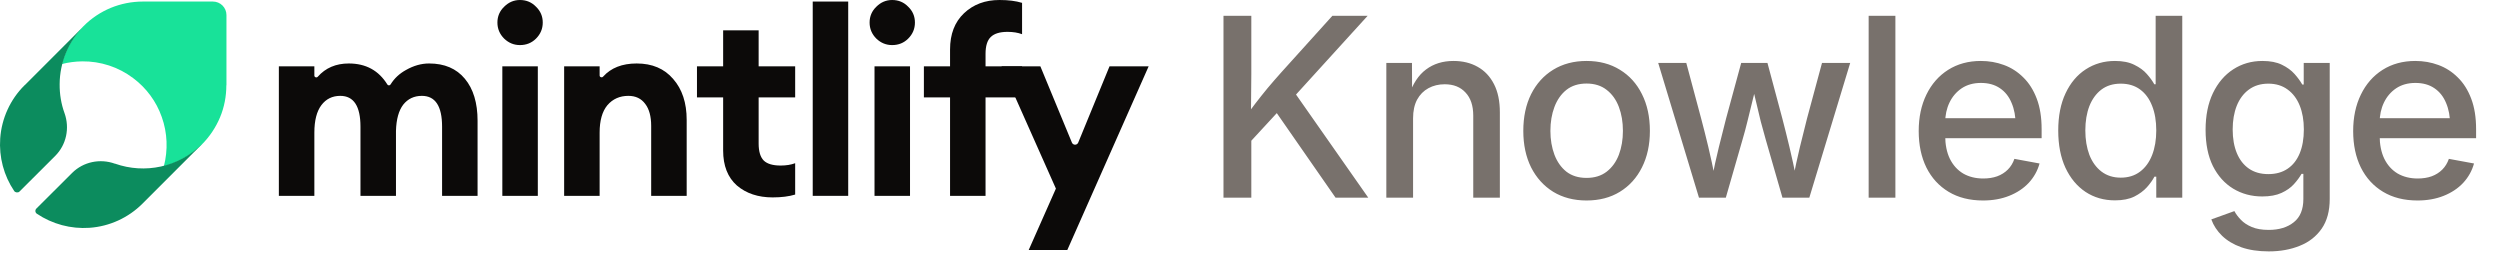
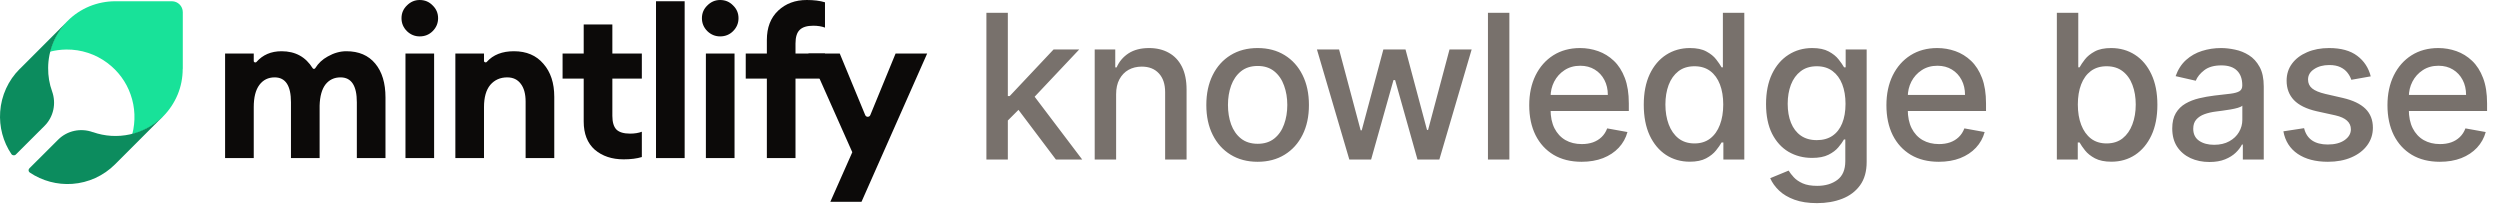
- <svg xmlns="http://www.w3.org/2000/svg" width="180" height="19" viewBox="0 0 180 19" fill="none">
+ <svg xmlns="http://www.w3.org/2000/svg" width="223" height="19" viewBox="0 0 223 19" fill="none">
  <path d="M76.846 18H74.066L76.025 13.579L72.108 4.775H74.906L77.177 10.266C77.261 10.469 77.549 10.469 77.632 10.265L79.886 4.775H82.703L76.846 18Z" fill="#0C0A09" />
  <path d="M68.404 14.101V7.013H66.52V4.775H68.404V3.563C68.404 2.456 68.74 1.585 69.411 0.951C70.083 0.317 70.934 0 71.966 0C72.601 0 73.142 0.068 73.589 0.205V2.462C73.291 2.35 72.943 2.294 72.545 2.294C71.985 2.294 71.581 2.419 71.332 2.667C71.084 2.904 70.959 3.308 70.959 3.88V4.775H73.589V7.013H70.959V14.101H68.404Z" fill="#0C0A09" />
  <path d="M64.234 3.246C63.799 3.246 63.419 3.09 63.096 2.779C62.773 2.456 62.611 2.07 62.611 1.623C62.611 1.175 62.773 0.796 63.096 0.485C63.419 0.162 63.799 0 64.234 0C64.694 0 65.079 0.162 65.39 0.485C65.714 0.796 65.875 1.175 65.875 1.623C65.875 2.07 65.714 2.456 65.39 2.779C65.079 3.09 64.694 3.246 64.234 3.246ZM62.965 14.101V4.775H65.521V14.101H62.965Z" fill="#0C0A09" />
  <path d="M58.516 14.101V0.112H61.071V14.101H58.516Z" fill="#0C0A09" />
  <path d="M55.629 14.213C54.584 14.213 53.726 13.927 53.055 13.355C52.396 12.771 52.066 11.932 52.066 10.837V7.013H50.182V4.775H52.066V2.182H54.622V4.775H57.252V7.013H54.622V10.334C54.622 10.906 54.746 11.316 54.995 11.565C55.243 11.801 55.648 11.919 56.207 11.919C56.605 11.919 56.953 11.863 57.252 11.751V14.008C56.804 14.145 56.263 14.213 55.629 14.213Z" fill="#0C0A09" />
  <path d="M40.618 14.102V4.775H43.173V5.436C43.173 5.558 43.339 5.612 43.42 5.521C43.989 4.887 44.796 4.57 45.841 4.57C46.96 4.57 47.836 4.943 48.471 5.689C49.117 6.423 49.441 7.405 49.441 8.636V14.102H46.885V9.065C46.885 8.381 46.742 7.853 46.456 7.48C46.17 7.094 45.766 6.902 45.244 6.902C44.622 6.902 44.118 7.126 43.733 7.573C43.36 8.021 43.173 8.68 43.173 9.55V14.102H40.618Z" fill="#0C0A09" />
  <path d="M37.436 3.246C37.001 3.246 36.622 3.09 36.299 2.779C35.975 2.456 35.814 2.07 35.814 1.623C35.814 1.175 35.975 0.796 36.299 0.485C36.622 0.162 37.001 0 37.436 0C37.897 0 38.282 0.162 38.593 0.485C38.916 0.796 39.078 1.175 39.078 1.623C39.078 2.07 38.916 2.456 38.593 2.779C38.282 3.09 37.897 3.246 37.436 3.246ZM36.168 14.101V4.775H38.723V14.101H36.168Z" fill="#0C0A09" />
  <path d="M31.83 14.102V9.121C31.83 7.642 31.345 6.902 30.375 6.902C29.815 6.902 29.368 7.113 29.032 7.536C28.709 7.959 28.534 8.587 28.51 9.42V14.102H25.954V9.121C25.954 7.642 25.469 6.902 24.499 6.902C23.927 6.902 23.473 7.126 23.138 7.573C22.802 8.021 22.634 8.68 22.634 9.55V14.102H20.078V4.775H22.634V5.443C22.634 5.564 22.797 5.618 22.877 5.527C23.44 4.889 24.186 4.57 25.115 4.57C26.341 4.57 27.266 5.075 27.889 6.084C27.941 6.168 28.068 6.167 28.12 6.082C28.389 5.644 28.761 5.296 29.237 5.036C29.784 4.726 30.337 4.57 30.897 4.57C32.004 4.57 32.862 4.937 33.471 5.671C34.081 6.404 34.385 7.412 34.385 8.692V14.102H31.83Z" fill="#0C0A09" />
  <path d="M16.305 6.139V1.086C16.305 0.544 15.865 0.112 15.331 0.112H10.281C9.488 0.112 8.702 0.269 7.972 0.568C7.242 0.874 6.574 1.314 6.016 1.88L5.977 1.919C5.239 2.666 4.713 3.593 4.446 4.614C4.925 4.488 5.419 4.426 5.914 4.418C7.234 4.402 8.53 4.826 9.582 5.62C10.532 6.327 11.255 7.301 11.648 8.425C12.056 9.564 12.103 10.806 11.797 11.977C12.81 11.71 13.745 11.183 14.491 10.444L14.53 10.405C15.088 9.847 15.535 9.179 15.842 8.449C16.148 7.718 16.297 6.932 16.297 6.139H16.305Z" fill="#18E299" />
  <path d="M4.295 6.053C4.303 4.503 4.921 3.016 6.008 1.904L1.807 6.108C1.791 6.124 1.775 6.131 1.76 6.147C0.735 7.165 0.117 8.527 0.015 9.967C-0.079 11.313 0.273 12.644 1.024 13.756C1.096 13.862 1.29 13.897 1.4 13.795L3.974 11.227C4.78 10.421 5.03 9.223 4.647 8.151C4.404 7.486 4.287 6.773 4.295 6.053Z" fill="#0C8C5E" />
  <path d="M14.505 10.406C13.7 11.196 12.69 11.744 11.595 11.987C10.492 12.23 9.349 12.159 8.285 11.784C8.285 11.784 8.277 11.784 8.269 11.784C7.198 11.4 6 11.65 5.195 12.449L2.62 15.016C2.511 15.126 2.526 15.306 2.659 15.392C3.77 16.136 5.101 16.496 6.446 16.402C7.886 16.3 9.24 15.682 10.265 14.656L10.304 14.617L14.505 10.414V10.406Z" fill="#0C8C5E" />
-   <path d="M89.506 10.77V8.651C89.799 8.235 90.089 7.84 90.376 7.465C90.664 7.09 90.96 6.718 91.264 6.349C91.575 5.979 91.903 5.602 92.249 5.215L95.931 1.137H98.471L92.899 7.263L92.767 7.236L89.506 10.77ZM88.091 14.232V1.137H90.095V5.329L90.069 8.317L90.095 9.293V14.232H88.091ZM96.16 14.232L91.695 7.808L92.943 6.278L98.515 14.232H96.16ZM101.741 8.52V14.232H99.816V4.529H101.662L101.671 6.911H101.425C101.712 6.044 102.128 5.408 102.673 5.004C103.218 4.594 103.877 4.389 104.65 4.389C105.312 4.389 105.892 4.529 106.39 4.811C106.894 5.092 107.287 5.508 107.568 6.059C107.849 6.604 107.99 7.28 107.99 8.089V14.232H106.074V8.326C106.074 7.611 105.89 7.058 105.52 6.665C105.157 6.267 104.656 6.067 104.017 6.067C103.584 6.067 103.194 6.161 102.848 6.349C102.503 6.536 102.23 6.812 102.031 7.175C101.838 7.538 101.741 7.986 101.741 8.52ZM114.231 14.435C113.317 14.435 112.517 14.227 111.831 13.81C111.152 13.389 110.621 12.803 110.24 12.053C109.865 11.297 109.678 10.421 109.678 9.425C109.678 8.417 109.865 7.535 110.24 6.779C110.621 6.023 111.152 5.438 111.831 5.021C112.517 4.6 113.317 4.389 114.231 4.389C115.151 4.389 115.95 4.6 116.63 5.021C117.316 5.438 117.846 6.023 118.221 6.779C118.602 7.535 118.792 8.417 118.792 9.425C118.792 10.421 118.602 11.297 118.221 12.053C117.846 12.803 117.316 13.389 116.63 13.81C115.95 14.227 115.151 14.435 114.231 14.435ZM114.231 12.809C114.811 12.809 115.294 12.659 115.681 12.36C116.073 12.056 116.366 11.648 116.56 11.139C116.753 10.623 116.85 10.052 116.85 9.425C116.85 8.786 116.753 8.212 116.56 7.702C116.366 7.187 116.073 6.776 115.681 6.472C115.294 6.167 114.811 6.015 114.231 6.015C113.651 6.015 113.167 6.167 112.78 6.472C112.4 6.776 112.113 7.187 111.919 7.702C111.726 8.212 111.629 8.786 111.629 9.425C111.629 10.052 111.726 10.623 111.919 11.139C112.113 11.648 112.4 12.056 112.78 12.36C113.167 12.659 113.651 12.809 114.231 12.809ZM122.326 14.232L119.39 4.529H121.412L122.484 8.537C122.648 9.152 122.818 9.826 122.994 10.559C123.17 11.291 123.342 12.094 123.512 12.967H123.24C123.404 12.117 123.577 11.326 123.758 10.594C123.94 9.861 124.113 9.176 124.277 8.537L125.367 4.529H127.256L128.329 8.537C128.493 9.164 128.663 9.844 128.838 10.576C129.014 11.309 129.187 12.105 129.357 12.967H129.076C129.246 12.111 129.419 11.317 129.594 10.585C129.77 9.853 129.94 9.17 130.104 8.537L131.185 4.529H133.215L130.271 14.232H128.337L127.133 10.049C127.01 9.627 126.89 9.19 126.773 8.739C126.662 8.282 126.55 7.816 126.439 7.342C126.328 6.867 126.216 6.401 126.105 5.944H126.501C126.389 6.401 126.275 6.867 126.158 7.342C126.046 7.816 125.932 8.282 125.815 8.739C125.704 9.196 125.587 9.633 125.463 10.049L124.259 14.232H122.326ZM136.468 1.137V14.232H134.543V1.137H136.468ZM142.779 14.435C141.818 14.435 140.992 14.227 140.3 13.81C139.609 13.395 139.075 12.812 138.7 12.062C138.331 11.312 138.147 10.435 138.147 9.434C138.147 8.443 138.331 7.57 138.7 6.814C139.07 6.053 139.591 5.458 140.265 5.03C140.939 4.603 141.724 4.389 142.62 4.389C143.206 4.389 143.76 4.485 144.282 4.679C144.809 4.872 145.275 5.171 145.679 5.575C146.089 5.974 146.411 6.483 146.646 7.104C146.88 7.72 146.997 8.452 146.997 9.302V9.952H139.166V8.511H146.004L145.125 8.977C145.125 8.385 145.029 7.863 144.835 7.412C144.648 6.955 144.367 6.601 143.992 6.349C143.622 6.097 143.168 5.971 142.629 5.971C142.09 5.971 141.627 6.1 141.241 6.357C140.86 6.615 140.567 6.958 140.362 7.386C140.157 7.813 140.054 8.291 140.054 8.818V9.759C140.054 10.409 140.165 10.966 140.388 11.429C140.617 11.892 140.936 12.246 141.346 12.492C141.762 12.732 142.245 12.852 142.796 12.852C143.165 12.852 143.499 12.8 143.798 12.694C144.097 12.583 144.352 12.422 144.563 12.211C144.774 12 144.932 11.742 145.037 11.438L146.848 11.771C146.701 12.299 146.441 12.765 146.066 13.169C145.691 13.567 145.222 13.878 144.659 14.101C144.103 14.323 143.476 14.435 142.779 14.435ZM152.28 14.426C151.483 14.426 150.777 14.224 150.162 13.819C149.547 13.409 149.063 12.829 148.712 12.079C148.366 11.329 148.193 10.435 148.193 9.398C148.193 8.355 148.369 7.462 148.72 6.718C149.072 5.968 149.555 5.394 150.171 4.995C150.792 4.591 151.495 4.389 152.28 4.389C152.842 4.389 153.308 4.482 153.677 4.67C154.052 4.852 154.351 5.071 154.574 5.329C154.802 5.587 154.981 5.833 155.11 6.067H155.207V1.137H157.123V14.232H155.251V12.721H155.119C154.99 12.967 154.808 13.222 154.574 13.485C154.34 13.743 154.038 13.966 153.669 14.153C153.299 14.335 152.837 14.426 152.28 14.426ZM152.693 12.791C153.238 12.791 153.701 12.648 154.082 12.36C154.463 12.073 154.753 11.675 154.952 11.165C155.151 10.655 155.251 10.063 155.251 9.39C155.251 8.71 155.151 8.121 154.952 7.623C154.758 7.119 154.471 6.727 154.09 6.445C153.71 6.164 153.244 6.023 152.693 6.023C152.142 6.023 151.676 6.167 151.296 6.454C150.921 6.741 150.633 7.137 150.434 7.641C150.241 8.145 150.144 8.728 150.144 9.39C150.144 10.046 150.241 10.632 150.434 11.148C150.633 11.657 150.923 12.059 151.304 12.352C151.691 12.645 152.154 12.791 152.693 12.791ZM163.355 18.1C162.593 18.1 161.931 18 161.368 17.801C160.812 17.602 160.352 17.326 159.988 16.975C159.631 16.629 159.373 16.236 159.215 15.797L160.876 15.199C160.987 15.41 161.143 15.618 161.342 15.823C161.541 16.034 161.802 16.207 162.124 16.342C162.446 16.482 162.854 16.553 163.346 16.553C164.096 16.553 164.699 16.368 165.156 15.999C165.613 15.636 165.842 15.079 165.842 14.329V12.519H165.71C165.569 12.765 165.385 13.014 165.156 13.266C164.934 13.512 164.638 13.72 164.269 13.89C163.899 14.06 163.437 14.145 162.88 14.145C162.106 14.145 161.409 13.957 160.788 13.582C160.173 13.207 159.687 12.665 159.329 11.956C158.978 11.241 158.802 10.371 158.802 9.346C158.802 8.326 158.978 7.447 159.329 6.709C159.687 5.965 160.173 5.394 160.788 4.995C161.409 4.591 162.112 4.389 162.897 4.389C163.46 4.389 163.926 4.479 164.295 4.661C164.67 4.843 164.975 5.065 165.209 5.329C165.443 5.593 165.628 5.845 165.763 6.085H165.868V4.529H167.74V14.32C167.74 15.193 167.547 15.908 167.16 16.465C166.773 17.021 166.249 17.432 165.587 17.695C164.925 17.965 164.181 18.1 163.355 18.1ZM163.319 12.536C163.864 12.536 164.327 12.407 164.708 12.149C165.089 11.892 165.379 11.523 165.578 11.042C165.777 10.562 165.877 9.987 165.877 9.319C165.877 8.663 165.777 8.089 165.578 7.597C165.379 7.104 165.089 6.721 164.708 6.445C164.327 6.164 163.864 6.023 163.319 6.023C162.769 6.023 162.3 6.167 161.913 6.454C161.532 6.735 161.242 7.125 161.043 7.623C160.85 8.115 160.753 8.681 160.753 9.319C160.753 9.976 160.853 10.544 161.052 11.024C161.251 11.505 161.541 11.877 161.922 12.141C162.303 12.404 162.769 12.536 163.319 12.536ZM174.06 14.435C173.099 14.435 172.273 14.227 171.581 13.81C170.89 13.395 170.357 12.812 169.982 12.062C169.613 11.312 169.428 10.435 169.428 9.434C169.428 8.443 169.613 7.57 169.982 6.814C170.351 6.053 170.872 5.458 171.546 5.03C172.22 4.603 173.005 4.389 173.902 4.389C174.488 4.389 175.041 4.485 175.563 4.679C176.09 4.872 176.556 5.171 176.96 5.575C177.37 5.974 177.693 6.483 177.927 7.104C178.162 7.72 178.279 8.452 178.279 9.302V9.952H170.448V8.511H177.286L176.407 8.977C176.407 8.385 176.31 7.863 176.117 7.412C175.929 6.955 175.648 6.601 175.273 6.349C174.904 6.097 174.45 5.971 173.911 5.971C173.371 5.971 172.909 6.1 172.522 6.357C172.141 6.615 171.848 6.958 171.643 7.386C171.438 7.813 171.335 8.291 171.335 8.818V9.759C171.335 10.409 171.447 10.966 171.669 11.429C171.898 11.892 172.217 12.246 172.627 12.492C173.043 12.732 173.527 12.852 174.078 12.852C174.447 12.852 174.781 12.8 175.079 12.694C175.378 12.583 175.633 12.422 175.844 12.211C176.055 12 176.213 11.742 176.319 11.438L178.129 11.771C177.983 12.299 177.722 12.765 177.347 13.169C176.972 13.567 176.503 13.878 175.941 14.101C175.384 14.323 174.757 14.435 174.06 14.435Z" fill="#78716C" />
+   <path d="M89.745 10.902L89.733 8.569H90.065L93.977 4.414H96.265L91.803 9.144H91.503L89.745 10.902ZM87.987 14.232V1.142H89.899V14.232H87.987ZM94.188 14.232L90.672 9.566L91.989 8.23L96.534 14.232H94.188ZM99.558 8.403V14.232H97.647V4.414H99.481V6.012H99.603C99.829 5.492 100.182 5.075 100.664 4.759C101.15 4.444 101.761 4.286 102.499 4.286C103.168 4.286 103.754 4.427 104.256 4.708C104.759 4.985 105.149 5.399 105.426 5.948C105.703 6.498 105.842 7.178 105.842 7.987V14.232H103.93V8.218C103.93 7.506 103.745 6.95 103.374 6.549C103.004 6.144 102.494 5.942 101.847 5.942C101.403 5.942 101.009 6.038 100.664 6.23C100.323 6.421 100.053 6.703 99.852 7.073C99.656 7.44 99.558 7.883 99.558 8.403ZM112.18 14.431C111.26 14.431 110.457 14.22 109.771 13.798C109.085 13.376 108.552 12.786 108.173 12.027C107.793 11.269 107.604 10.382 107.604 9.368C107.604 8.35 107.793 7.459 108.173 6.696C108.552 5.933 109.085 5.341 109.771 4.919C110.457 4.497 111.26 4.286 112.18 4.286C113.101 4.286 113.904 4.497 114.59 4.919C115.276 5.341 115.809 5.933 116.188 6.696C116.568 7.459 116.757 8.35 116.757 9.368C116.757 10.382 116.568 11.269 116.188 12.027C115.809 12.786 115.276 13.376 114.59 13.798C113.904 14.22 113.101 14.431 112.18 14.431ZM112.187 12.826C112.783 12.826 113.278 12.668 113.67 12.353C114.062 12.038 114.352 11.618 114.539 11.094C114.731 10.57 114.827 9.992 114.827 9.362C114.827 8.735 114.731 8.16 114.539 7.636C114.352 7.107 114.062 6.683 113.67 6.364C113.278 6.044 112.783 5.884 112.187 5.884C111.586 5.884 111.087 6.044 110.691 6.364C110.299 6.683 110.007 7.107 109.815 7.636C109.628 8.16 109.534 8.735 109.534 9.362C109.534 9.992 109.628 10.57 109.815 11.094C110.007 11.618 110.299 12.038 110.691 12.353C111.087 12.668 111.586 12.826 112.187 12.826ZM120.36 14.232L117.471 4.414H119.446L121.37 11.624H121.466L123.396 4.414H125.372L127.289 11.592H127.385L129.296 4.414H131.271L128.389 14.232H126.439L124.445 7.144H124.298L122.303 14.232H120.36ZM134.636 1.142V14.232H132.725V1.142H134.636ZM141.079 14.431C140.112 14.431 139.279 14.224 138.58 13.81C137.885 13.393 137.348 12.807 136.969 12.053C136.594 11.294 136.407 10.406 136.407 9.387C136.407 8.382 136.594 7.495 136.969 6.728C137.348 5.961 137.877 5.362 138.554 4.932C139.236 4.502 140.033 4.286 140.945 4.286C141.499 4.286 142.036 4.378 142.556 4.561C143.076 4.745 143.542 5.032 143.956 5.424C144.369 5.816 144.695 6.325 144.934 6.952C145.172 7.574 145.291 8.33 145.291 9.221V9.899H137.487V8.467H143.419C143.419 7.964 143.316 7.519 143.112 7.131C142.907 6.739 142.62 6.43 142.249 6.204C141.882 5.978 141.452 5.865 140.958 5.865C140.421 5.865 139.952 5.997 139.551 6.262C139.155 6.521 138.848 6.862 138.631 7.284C138.418 7.702 138.311 8.156 138.311 8.646V9.764C138.311 10.421 138.426 10.979 138.657 11.439C138.891 11.899 139.217 12.251 139.635 12.494C140.052 12.732 140.54 12.852 141.098 12.852C141.461 12.852 141.791 12.801 142.089 12.698C142.387 12.592 142.645 12.434 142.863 12.225C143.08 12.017 143.246 11.759 143.361 11.452L145.17 11.778C145.025 12.31 144.765 12.777 144.39 13.178C144.019 13.574 143.553 13.883 142.99 14.105C142.432 14.322 141.795 14.431 141.079 14.431ZM150.727 14.424C149.935 14.424 149.227 14.222 148.605 13.817C147.987 13.408 147.502 12.826 147.148 12.072C146.798 11.313 146.624 10.404 146.624 9.343C146.624 8.281 146.801 7.374 147.154 6.62C147.512 5.865 148.002 5.288 148.624 4.887C149.247 4.487 149.952 4.286 150.74 4.286C151.35 4.286 151.84 4.389 152.21 4.593C152.585 4.793 152.875 5.028 153.08 5.296C153.289 5.565 153.45 5.801 153.566 6.006H153.681V1.142H155.592V14.232H153.725V12.705H153.566C153.45 12.914 153.284 13.152 153.067 13.421C152.854 13.689 152.56 13.924 152.185 14.124C151.81 14.324 151.324 14.424 150.727 14.424ZM151.149 12.794C151.699 12.794 152.164 12.649 152.543 12.36C152.926 12.066 153.216 11.659 153.412 11.139C153.612 10.619 153.713 10.014 153.713 9.323C153.713 8.642 153.615 8.045 153.419 7.534C153.223 7.022 152.935 6.624 152.556 6.338C152.176 6.053 151.708 5.91 151.149 5.91C150.574 5.91 150.095 6.059 149.711 6.357C149.328 6.656 149.038 7.063 148.842 7.578C148.65 8.094 148.554 8.676 148.554 9.323C148.554 9.98 148.652 10.57 148.848 11.094C149.044 11.618 149.334 12.034 149.718 12.34C150.105 12.643 150.583 12.794 151.149 12.794ZM162.076 18.119C161.296 18.119 160.625 18.017 160.063 17.812C159.504 17.607 159.048 17.337 158.695 17C158.341 16.663 158.077 16.295 157.902 15.894L159.545 15.217C159.66 15.404 159.813 15.602 160.005 15.811C160.201 16.024 160.465 16.205 160.798 16.355C161.134 16.504 161.567 16.578 162.095 16.578C162.82 16.578 163.418 16.401 163.891 16.048C164.364 15.698 164.601 15.14 164.601 14.373V12.443H164.48C164.364 12.652 164.198 12.884 163.981 13.139C163.768 13.395 163.474 13.617 163.099 13.804C162.724 13.992 162.236 14.085 161.635 14.085C160.859 14.085 160.161 13.904 159.538 13.542C158.921 13.176 158.431 12.636 158.068 11.925C157.71 11.209 157.531 10.329 157.531 9.285C157.531 8.241 157.708 7.346 158.062 6.6C158.42 5.855 158.91 5.284 159.532 4.887C160.154 4.487 160.859 4.286 161.648 4.286C162.257 4.286 162.749 4.389 163.124 4.593C163.499 4.793 163.791 5.028 164 5.296C164.213 5.565 164.377 5.801 164.492 6.006H164.633V4.414H166.506V14.45C166.506 15.293 166.31 15.986 165.918 16.527C165.526 17.068 164.995 17.469 164.326 17.729C163.661 17.989 162.911 18.119 162.076 18.119ZM162.057 12.5C162.607 12.5 163.071 12.372 163.45 12.117C163.834 11.857 164.124 11.486 164.32 11.004C164.52 10.519 164.62 9.937 164.62 9.259C164.62 8.599 164.522 8.017 164.326 7.514C164.13 7.012 163.842 6.62 163.463 6.338C163.084 6.053 162.615 5.91 162.057 5.91C161.482 5.91 161.002 6.059 160.619 6.357C160.235 6.651 159.945 7.052 159.749 7.559C159.558 8.066 159.462 8.633 159.462 9.259C159.462 9.903 159.56 10.467 159.756 10.953C159.952 11.439 160.242 11.818 160.625 12.091C161.013 12.364 161.49 12.5 162.057 12.5ZM172.941 14.431C171.973 14.431 171.14 14.224 170.441 13.81C169.747 13.393 169.21 12.807 168.83 12.053C168.455 11.294 168.268 10.406 168.268 9.387C168.268 8.382 168.455 7.495 168.83 6.728C169.21 5.961 169.738 5.362 170.416 4.932C171.097 4.502 171.894 4.286 172.806 4.286C173.36 4.286 173.897 4.378 174.417 4.561C174.937 4.745 175.404 5.032 175.817 5.424C176.23 5.816 176.556 6.325 176.795 6.952C177.034 7.574 177.153 8.33 177.153 9.221V9.899H169.348V8.467H175.28C175.28 7.964 175.178 7.519 174.973 7.131C174.769 6.739 174.481 6.43 174.11 6.204C173.744 5.978 173.313 5.865 172.819 5.865C172.282 5.865 171.813 5.997 171.413 6.262C171.017 6.521 170.71 6.862 170.492 7.284C170.279 7.702 170.173 8.156 170.173 8.646V9.764C170.173 10.421 170.288 10.979 170.518 11.439C170.752 11.899 171.078 12.251 171.496 12.494C171.914 12.732 172.401 12.852 172.96 12.852C173.322 12.852 173.652 12.801 173.95 12.698C174.249 12.592 174.507 12.434 174.724 12.225C174.941 12.017 175.107 11.759 175.222 11.452L177.031 11.778C176.887 12.31 176.627 12.777 176.252 13.178C175.881 13.574 175.414 13.883 174.852 14.105C174.294 14.322 173.656 14.431 172.941 14.431ZM183.471 14.232V1.142H185.382V6.006H185.497C185.608 5.801 185.767 5.565 185.976 5.296C186.185 5.028 186.475 4.793 186.846 4.593C187.216 4.389 187.706 4.286 188.316 4.286C189.108 4.286 189.816 4.487 190.438 4.887C191.06 5.288 191.548 5.865 191.902 6.62C192.26 7.374 192.439 8.281 192.439 9.343C192.439 10.404 192.262 11.313 191.908 12.072C191.554 12.826 191.069 13.408 190.451 13.817C189.833 14.222 189.127 14.424 188.335 14.424C187.738 14.424 187.25 14.324 186.871 14.124C186.496 13.924 186.202 13.689 185.989 13.421C185.776 13.152 185.612 12.914 185.497 12.705H185.337V14.232H183.471ZM185.343 9.323C185.343 10.014 185.444 10.619 185.644 11.139C185.844 11.659 186.134 12.066 186.513 12.36C186.892 12.649 187.357 12.794 187.907 12.794C188.478 12.794 188.955 12.643 189.338 12.34C189.722 12.034 190.012 11.618 190.208 11.094C190.408 10.57 190.508 9.98 190.508 9.323C190.508 8.676 190.41 8.094 190.214 7.578C190.022 7.063 189.733 6.656 189.345 6.357C188.961 6.059 188.482 5.91 187.907 5.91C187.353 5.91 186.884 6.053 186.5 6.338C186.121 6.624 185.833 7.022 185.637 7.534C185.441 8.045 185.343 8.642 185.343 9.323ZM197.082 14.45C196.46 14.45 195.897 14.335 195.394 14.105C194.892 13.87 194.493 13.531 194.199 13.088C193.909 12.645 193.764 12.102 193.764 11.458C193.764 10.904 193.871 10.448 194.084 10.09C194.297 9.732 194.585 9.449 194.947 9.24C195.309 9.031 195.714 8.874 196.161 8.767C196.609 8.661 197.065 8.58 197.529 8.524C198.117 8.456 198.595 8.401 198.961 8.358C199.328 8.311 199.594 8.237 199.76 8.134C199.926 8.032 200.01 7.866 200.01 7.636V7.591C200.01 7.033 199.852 6.6 199.536 6.293C199.225 5.987 198.761 5.833 198.143 5.833C197.5 5.833 196.992 5.976 196.622 6.262C196.255 6.543 196.002 6.856 195.861 7.201L194.065 6.792C194.278 6.195 194.589 5.714 194.998 5.347C195.411 4.977 195.887 4.708 196.424 4.542C196.96 4.372 197.525 4.286 198.117 4.286C198.51 4.286 198.925 4.333 199.364 4.427C199.807 4.517 200.22 4.683 200.604 4.926C200.992 5.168 201.309 5.516 201.556 5.968C201.804 6.415 201.927 6.997 201.927 7.713V14.232H200.061V12.89H199.984C199.86 13.137 199.675 13.38 199.428 13.619C199.181 13.857 198.863 14.056 198.475 14.213C198.088 14.371 197.623 14.45 197.082 14.45ZM197.497 12.916C198.026 12.916 198.478 12.811 198.853 12.602C199.232 12.394 199.519 12.121 199.715 11.784C199.916 11.443 200.016 11.079 200.016 10.691V9.426C199.948 9.494 199.816 9.558 199.62 9.617C199.428 9.673 199.208 9.722 198.961 9.764C198.714 9.803 198.473 9.839 198.239 9.873C198.005 9.903 197.809 9.928 197.651 9.95C197.28 9.997 196.941 10.075 196.635 10.186C196.332 10.297 196.089 10.457 195.906 10.666C195.727 10.87 195.637 11.143 195.637 11.484C195.637 11.957 195.812 12.315 196.161 12.558C196.511 12.796 196.956 12.916 197.497 12.916ZM211.47 6.811L209.738 7.118C209.665 6.896 209.55 6.686 209.393 6.485C209.239 6.285 209.03 6.121 208.766 5.993C208.502 5.865 208.172 5.801 207.775 5.801C207.234 5.801 206.782 5.923 206.42 6.166C206.058 6.404 205.877 6.713 205.877 7.093C205.877 7.421 205.998 7.685 206.241 7.885C206.484 8.085 206.876 8.249 207.417 8.377L208.977 8.735C209.881 8.944 210.554 9.266 210.997 9.7C211.44 10.135 211.662 10.7 211.662 11.394C211.662 11.982 211.491 12.507 211.15 12.967C210.814 13.423 210.343 13.781 209.738 14.041C209.137 14.301 208.44 14.431 207.648 14.431C206.548 14.431 205.651 14.196 204.957 13.727C204.262 13.254 203.836 12.583 203.678 11.714L205.525 11.433C205.64 11.914 205.877 12.279 206.235 12.526C206.593 12.769 207.059 12.89 207.635 12.89C208.261 12.89 208.762 12.76 209.137 12.5C209.512 12.236 209.699 11.914 209.699 11.535C209.699 11.228 209.584 10.97 209.354 10.761C209.128 10.553 208.781 10.395 208.312 10.289L206.65 9.924C205.734 9.715 205.057 9.383 204.618 8.927C204.183 8.471 203.966 7.894 203.966 7.195C203.966 6.615 204.128 6.108 204.452 5.673C204.775 5.239 205.223 4.9 205.794 4.657C206.365 4.41 207.019 4.286 207.756 4.286C208.817 4.286 209.653 4.517 210.262 4.977C210.871 5.433 211.274 6.044 211.47 6.811ZM217.635 14.431C216.667 14.431 215.834 14.224 215.135 13.81C214.441 13.393 213.904 12.807 213.525 12.053C213.15 11.294 212.962 10.406 212.962 9.387C212.962 8.382 213.15 7.495 213.525 6.728C213.904 5.961 214.432 5.362 215.11 4.932C215.792 4.502 216.589 4.286 217.5 4.286C218.054 4.286 218.591 4.378 219.111 4.561C219.631 4.745 220.098 5.032 220.511 5.424C220.924 5.816 221.25 6.325 221.489 6.952C221.728 7.574 221.847 8.33 221.847 9.221V9.899H214.042V8.467H219.974C219.974 7.964 219.872 7.519 219.667 7.131C219.463 6.739 219.175 6.43 218.804 6.204C218.438 5.978 218.008 5.865 217.513 5.865C216.976 5.865 216.508 5.997 216.107 6.262C215.711 6.521 215.404 6.862 215.187 7.284C214.973 7.702 214.867 8.156 214.867 8.646V9.764C214.867 10.421 214.982 10.979 215.212 11.439C215.446 11.899 215.772 12.251 216.19 12.494C216.608 12.732 217.096 12.852 217.654 12.852C218.016 12.852 218.346 12.801 218.645 12.698C218.943 12.592 219.201 12.434 219.418 12.225C219.635 12.017 219.802 11.759 219.917 11.452L221.726 11.778C221.581 12.31 221.321 12.777 220.946 13.178C220.575 13.574 220.108 13.883 219.546 14.105C218.988 14.322 218.351 14.431 217.635 14.431Z" fill="#78716C" />
</svg>
